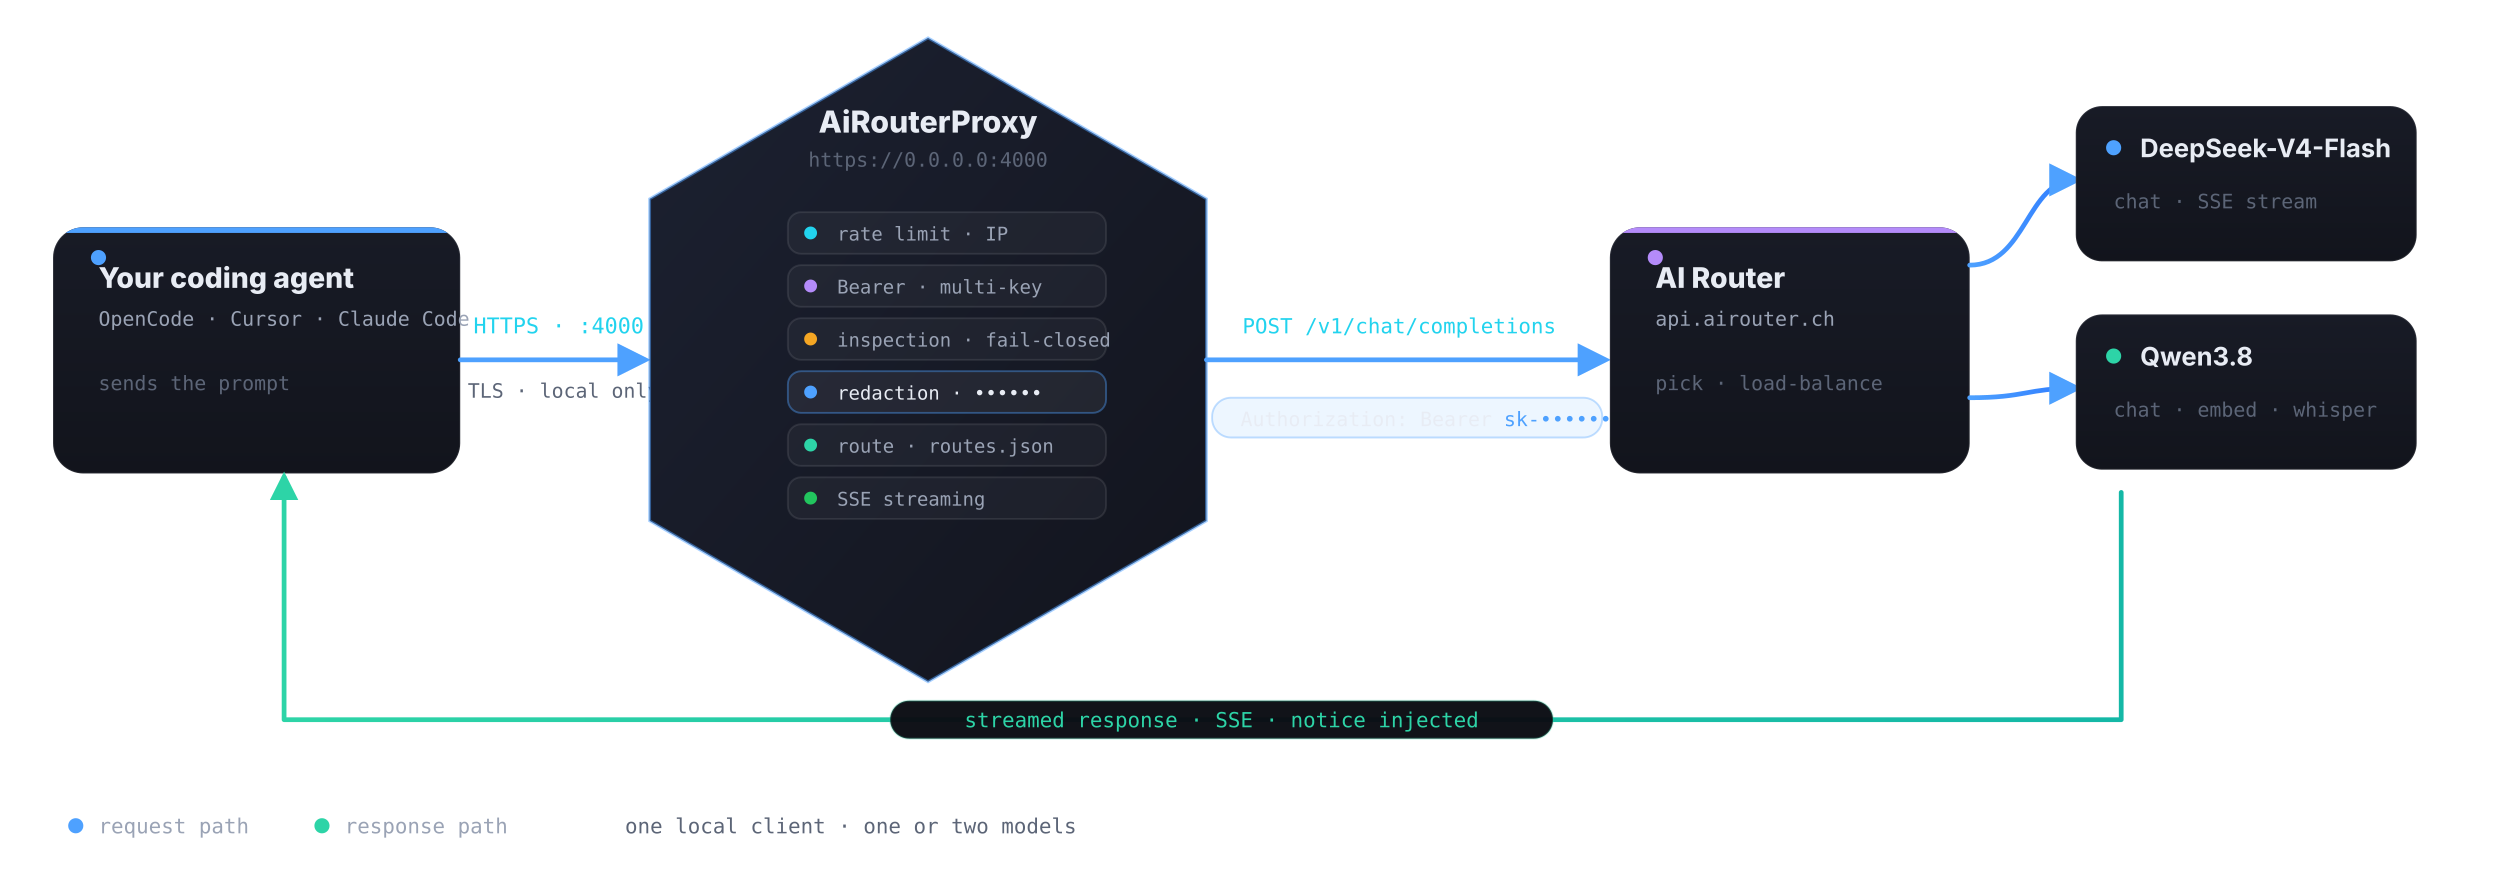
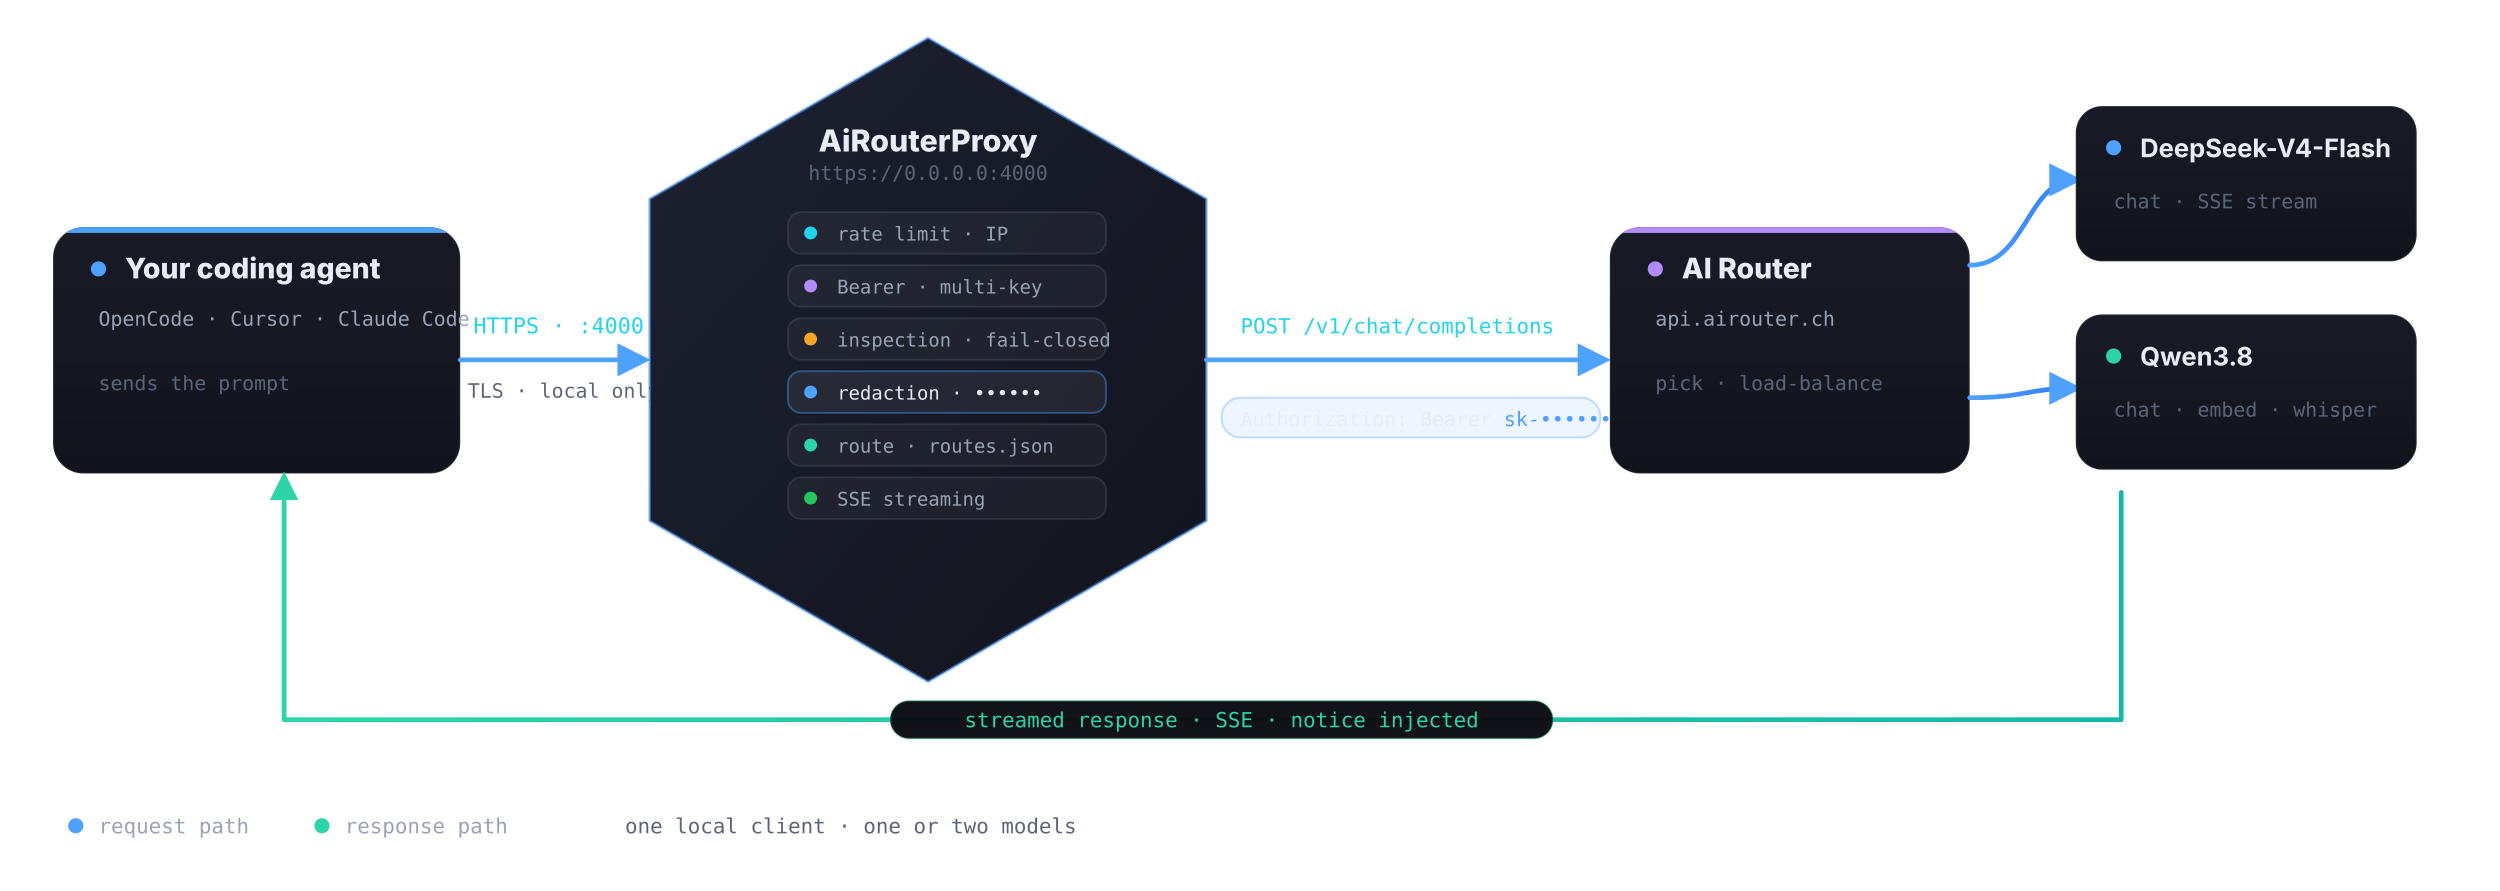
<svg xmlns="http://www.w3.org/2000/svg" viewBox="0 0 1320 470" preserveAspectRatio="xMidYMid meet" role="img" aria-label="Local workflow: coding agent through AiRouterProxy to two models">
  <defs>
    <linearGradient id="gCard" x1="0" y1="0" x2="0" y2="1">
      <stop offset="0" stop-color="#181b26" />
      <stop offset="1" stop-color="#12141c" />
    </linearGradient>
    <linearGradient id="gReq" x1="0" y1="0" x2="1" y2="0">
      <stop offset="0" stop-color="#4ea1ff" />
      <stop offset="1" stop-color="#2e7bff" />
    </linearGradient>
    <linearGradient id="gRes" x1="0" y1="0" x2="1" y2="0">
      <stop offset="0" stop-color="#2dd4a7" />
      <stop offset="1" stop-color="#14b8a6" />
    </linearGradient>
    <linearGradient id="gProxy" x1="0" y1="0" x2="1" y2="1">
      <stop offset="0" stop-color="#1c2131" />
      <stop offset="1" stop-color="#12141d" />
    </linearGradient>
    <clipPath id="clipAgent">
      <rect x="28" y="120" width="215" height="130" rx="16" />
    </clipPath>
    <clipPath id="clipRouter">
      <rect x="850" y="120" width="190" height="130" rx="16" />
    </clipPath>
    <marker id="aReq" viewBox="0 0 10 10" refX="8" refY="5" markerWidth="7" markerHeight="7" orient="auto-start-reverse">
      <path d="M0,0 L10,5 L0,10 z" fill="#4ea1ff" />
    </marker>
    <marker id="aRes" viewBox="0 0 10 10" refX="8" refY="5" markerWidth="7" markerHeight="7" orient="auto-start-reverse">
      <path d="M0,0 L10,5 L0,10 z" fill="#2dd4a7" />
    </marker>
    <marker id="aUp" viewBox="0 0 10 10" refX="8" refY="5" markerWidth="6" markerHeight="6" orient="auto">
      <path d="M0,0 L10,5 L0,10 z" fill="#2dd4a7" />
    </marker>
  </defs>
  <g>
    <rect x="28" y="120" width="215" height="130" rx="16" fill="url(#gCard)" stroke="rgba(255,255,255,0.09)" />
    <rect x="28" y="120" width="215" height="3" fill="#4ea1ff" clip-path="url(#clipAgent)" />
-     <text x="52" y="152" font-family="'Inter',system-ui,sans-serif" font-size="15" font-weight="800" fill="#e8ecf4">Your coding agent</text>
-     <text x="52" y="172" font-family="'JetBrains Mono',Consolas,monospace" font-size="10.5" fill="#9aa3b5">OpenCode · Cursor · Claude Code</text>
-     <text x="52" y="206" font-family="'JetBrains Mono',Consolas,monospace" font-size="10.5" fill="#5c6577">sends the prompt</text>
-     <circle cx="52" cy="136" r="4" fill="#4ea1ff" />
+     <circle cx="52" cy="142" r="4" fill="#4ea1ff" />
+     <text x="66" y="147" font-family="'Inter',system-ui,sans-serif" font-size="15" font-weight="800" fill="#e8ecf4">
+     Your coding agent
+   </text>
+     <text x="52" y="172" font-family="'JetBrains Mono',Consolas,monospace" font-size="10.5" fill="#9aa3b5">
+     OpenCode · Cursor · Claude Code
+   </text>
+     <text x="52" y="206" font-family="'JetBrains Mono',Consolas,monospace" font-size="10.5" fill="#5c6577">
+     sends the prompt
+   </text>
  </g>
  <g>
    <path d="M243,190 L340,190" stroke="#4ea1ff" stroke-width="2.5" fill="none" marker-end="url(#aReq)" stroke-linecap="round" />
    <text x="250" y="176" font-family="'JetBrains Mono',Consolas,monospace" font-size="11.5" fill="#22d3ee">HTTPS · :4000</text>
    <text x="247" y="210" font-family="'JetBrains Mono',Consolas,monospace" font-size="10.5" fill="#5c6577">TLS · local only</text>
  </g>
  <g>
    <path d="M490,20 L637,105 L637,275 L490,360 L343,275 L343,105 Z" fill="url(#gProxy)" stroke="rgba(78,161,255,0.5)" stroke-width="1.5" />
-     <text x="490" y="70" text-anchor="middle" font-family="'Inter',system-ui,sans-serif" font-size="16" font-weight="800" fill="#e8ecf4">AiRouterProxy</text>
-     <text x="490" y="88" text-anchor="middle" font-family="'JetBrains Mono',Consolas,monospace" font-size="10.5" fill="#5c6577">https://0.0.0.0:4000</text>
+     <text x="490" y="80" text-anchor="middle" font-family="'Inter',system-ui,sans-serif" font-size="16" font-weight="800" fill="#e8ecf4">AiRouterProxy</text>
+     <text x="490" y="95" text-anchor="middle" font-family="'JetBrains Mono',Consolas,monospace" font-size="10.5" fill="#5c6577">https://0.0.0.0:4000</text>
    <g font-family="'JetBrains Mono',Consolas,monospace" font-size="10">
      <rect x="416" y="112" width="168" height="22" rx="7" fill="rgba(255,255,255,0.04)" stroke="rgba(255,255,255,0.09)" />
      <circle cx="428" cy="123" r="3.4" fill="#22d3ee" />
      <text x="442" y="127" fill="#9aa3b5">rate limit · IP</text>
      <rect x="416" y="140" width="168" height="22" rx="7" fill="rgba(255,255,255,0.04)" stroke="rgba(255,255,255,0.09)" />
      <circle cx="428" cy="151" r="3.4" fill="#b48bfa" />
      <text x="442" y="155" fill="#9aa3b5">Bearer · multi-key</text>
      <rect x="416" y="168" width="168" height="22" rx="7" fill="rgba(255,255,255,0.04)" stroke="rgba(255,255,255,0.09)" />
      <circle cx="428" cy="179" r="3.4" fill="#f5a623" />
      <text x="442" y="183" fill="#9aa3b5">inspection · fail-closed</text>
      <rect x="416" y="196" width="168" height="22" rx="7" fill="rgba(255,255,255,0.06)" stroke="rgba(78,161,255,0.4)" />
      <circle cx="428" cy="207" r="3.4" fill="#4ea1ff" />
      <text x="442" y="211" fill="#e8ecf4">redaction · ••••••</text>
      <rect x="416" y="224" width="168" height="22" rx="7" fill="rgba(255,255,255,0.04)" stroke="rgba(255,255,255,0.09)" />
      <circle cx="428" cy="235" r="3.4" fill="#2dd4a7" />
      <text x="442" y="239" fill="#9aa3b5">route · routes.json</text>
      <rect x="416" y="252" width="168" height="22" rx="7" fill="rgba(255,255,255,0.04)" stroke="rgba(255,255,255,0.09)" />
      <circle cx="428" cy="263" r="3.4" fill="#22c55e" />
      <text x="442" y="267" fill="#9aa3b5">SSE streaming</text>
    </g>
  </g>
  <g>
    <path d="M637,190 L847,190" stroke="#4ea1ff" stroke-width="2.5" fill="none" marker-end="url(#aReq)" stroke-linecap="round" />
-     <text x="656" y="176" font-family="'JetBrains Mono',Consolas,monospace" font-size="11" fill="#22d3ee">POST /v1/chat/completions</text>
-     <rect x="640" y="210" width="206" height="21" rx="10" fill="rgba(78,161,255,0.10)" stroke="rgba(78,161,255,0.35)" />
+     <text x="655" y="176" font-family="'JetBrains Mono',Consolas,monospace" font-size="11" fill="#22d3ee">POST /v1/chat/completions</text>
+     <rect x="645" y="210" width="200" height="21" rx="10" fill="rgba(78,161,255,0.10)" stroke="rgba(78,161,255,0.35)" />
    <text x="655" y="225" font-family="'JetBrains Mono',Consolas,monospace" font-size="10.5" fill="#e8ecf4">Authorization: Bearer <tspan fill="#4ea1ff">sk-••••••</tspan>
    </text>
  </g>
  <g>
    <rect x="850" y="120" width="190" height="130" rx="16" fill="url(#gCard)" stroke="rgba(255,255,255,0.09)" />
    <rect x="850" y="120" width="190" height="3" fill="#b48bfa" clip-path="url(#clipRouter)" />
-     <text x="874" y="152" font-family="'Inter',system-ui,sans-serif" font-size="15" font-weight="800" fill="#e8ecf4">AI Router</text>
-     <text x="874" y="172" font-family="'JetBrains Mono',Consolas,monospace" font-size="10.5" fill="#9aa3b5">api.airouter.ch</text>
-     <text x="874" y="206" font-family="'JetBrains Mono',Consolas,monospace" font-size="10.5" fill="#5c6577">pick · load-balance</text>
-     <circle cx="874" cy="136" r="4" fill="#b48bfa" />
+     <circle cx="874" cy="142" r="4" fill="#b48bfa" />
+     <text x="888" y="147" font-family="'Inter',system-ui,sans-serif" font-size="15" font-weight="800" fill="#e8ecf4">
+     AI Router
+   </text>
+     <text x="874" y="172" font-family="'JetBrains Mono',Consolas,monospace" font-size="10.5" fill="#9aa3b5">
+     api.airouter.ch
+   </text>
+     <text x="874" y="206" font-family="'JetBrains Mono',Consolas,monospace" font-size="10.5" fill="#5c6577">
+     pick · load-balance
+   </text>
  </g>
  <g>
    <path d="M1040,140 C1070,140 1070,95 1096,95" stroke="url(#gReq)" stroke-width="2.5" fill="none" marker-end="url(#aReq)" stroke-linecap="round" />
    <path d="M1040,210 C1070,210 1070,205 1096,205" stroke="url(#gReq)" stroke-width="2.5" fill="none" marker-end="url(#aReq)" stroke-linecap="round" />
  </g>
  <g>
    <rect x="1096" y="56" width="180" height="82" rx="14" fill="url(#gCard)" stroke="rgba(255,255,255,0.09)" />
    <circle cx="1116" cy="78" r="4" fill="#4ea1ff" />
    <text x="1130" y="83" font-family="'Inter',system-ui,sans-serif" font-size="13.5" font-weight="700" fill="#e8ecf4">DeepSeek-V4-Flash</text>
    <text x="1116" y="110" font-family="'JetBrains Mono',Consolas,monospace" font-size="10.5" fill="#5c6577">chat · SSE stream</text>
    <rect x="1096" y="166" width="180" height="82" rx="14" fill="url(#gCard)" stroke="rgba(255,255,255,0.09)" />
    <circle cx="1116" cy="188" r="4" fill="#2dd4a7" />
    <text x="1130" y="193" font-family="'Inter',system-ui,sans-serif" font-size="13.5" font-weight="700" fill="#e8ecf4">Qwen3.8</text>
    <text x="1116" y="220" font-family="'JetBrains Mono',Consolas,monospace" font-size="10.5" fill="#5c6577">chat · embed · whisper</text>
  </g>
  <g>
    <path d="M1120,260 L1120,380 L150,380 L150,252" stroke="url(#gRes)" stroke-width="2.5" fill="none" marker-end="url(#aUp)" stroke-linecap="round" stroke-linejoin="round" />
    <rect x="470" y="370" width="350" height="20" rx="10" fill="rgba(11,13,19,0.97)" stroke="rgba(45,212,167,0.25)" />
    <text x="645" y="384" text-anchor="middle" font-family="'JetBrains Mono',Consolas,monospace" font-size="11" fill="#2dd4a7">streamed response · SSE · notice injected</text>
  </g>
  <g font-family="'JetBrains Mono',Consolas,monospace" font-size="11">
    <circle cx="40" cy="436" r="4" fill="#4ea1ff" />
    <text x="52" y="440" fill="#9aa3b5">request path</text>
    <circle cx="170" cy="436" r="4" fill="#2dd4a7" />
    <text x="182" y="440" fill="#9aa3b5">response path</text>
    <text x="330" y="440" fill="#5c6577">one local client · one or two models</text>
  </g>
</svg>
